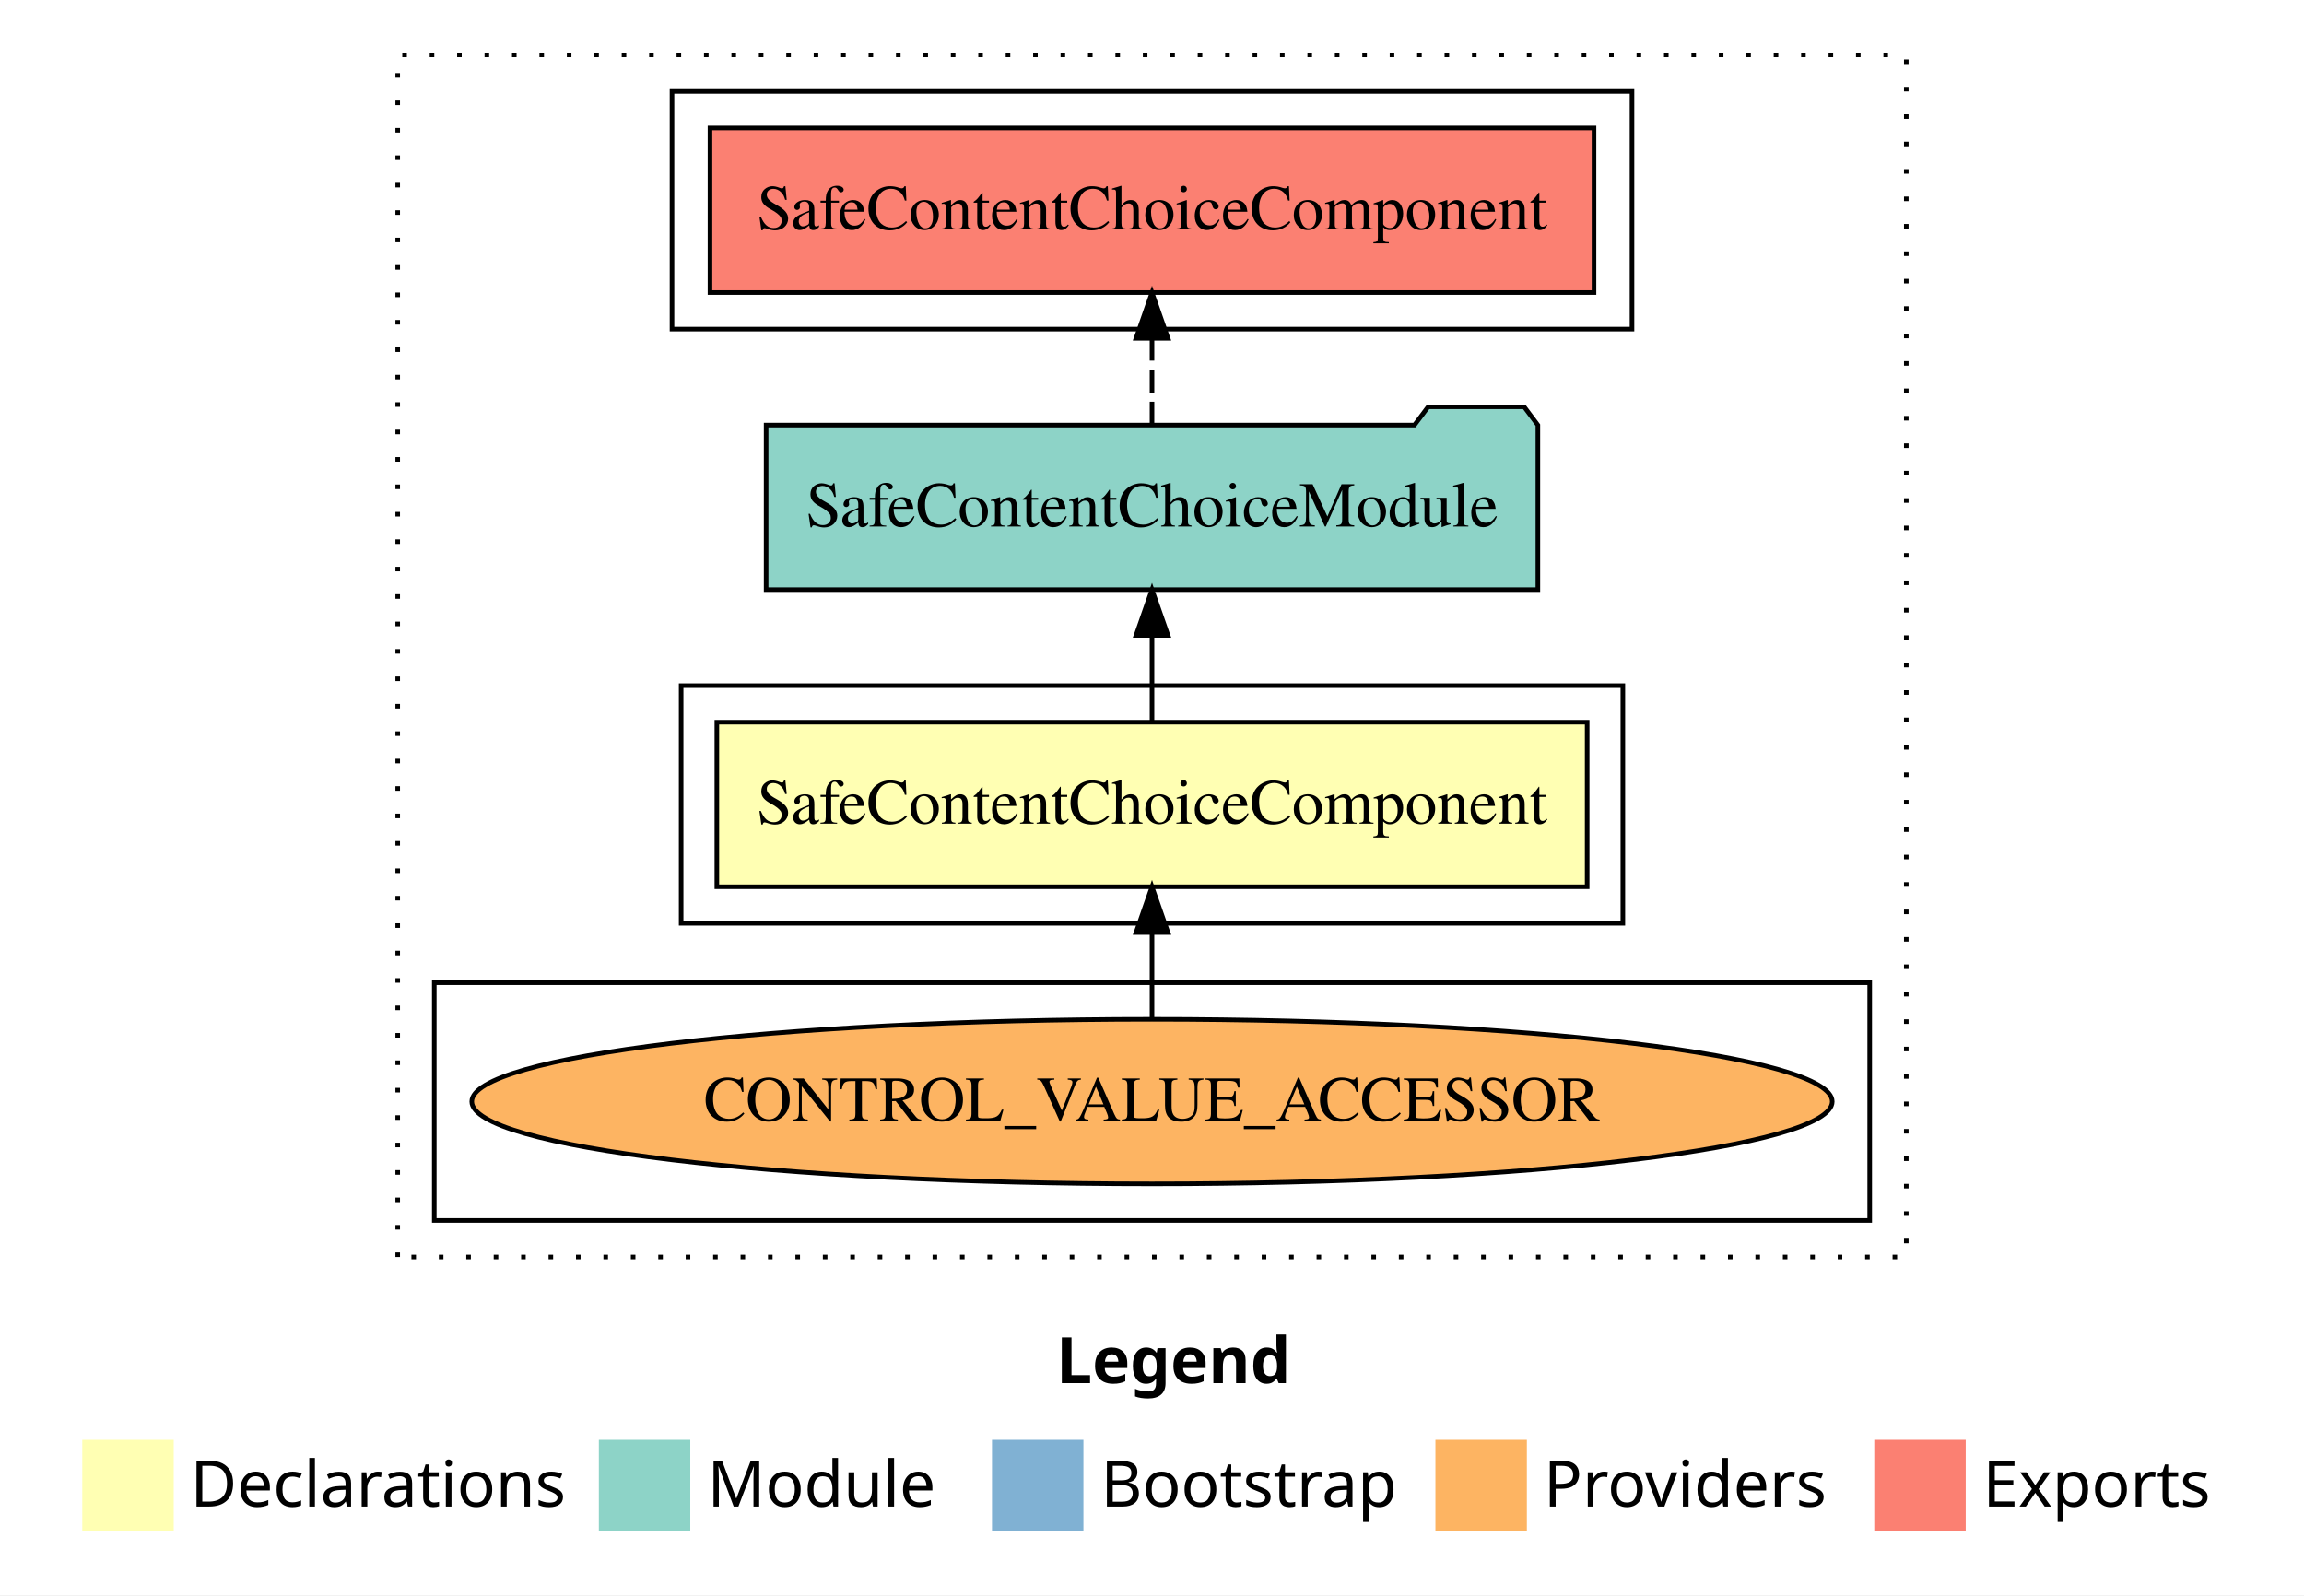
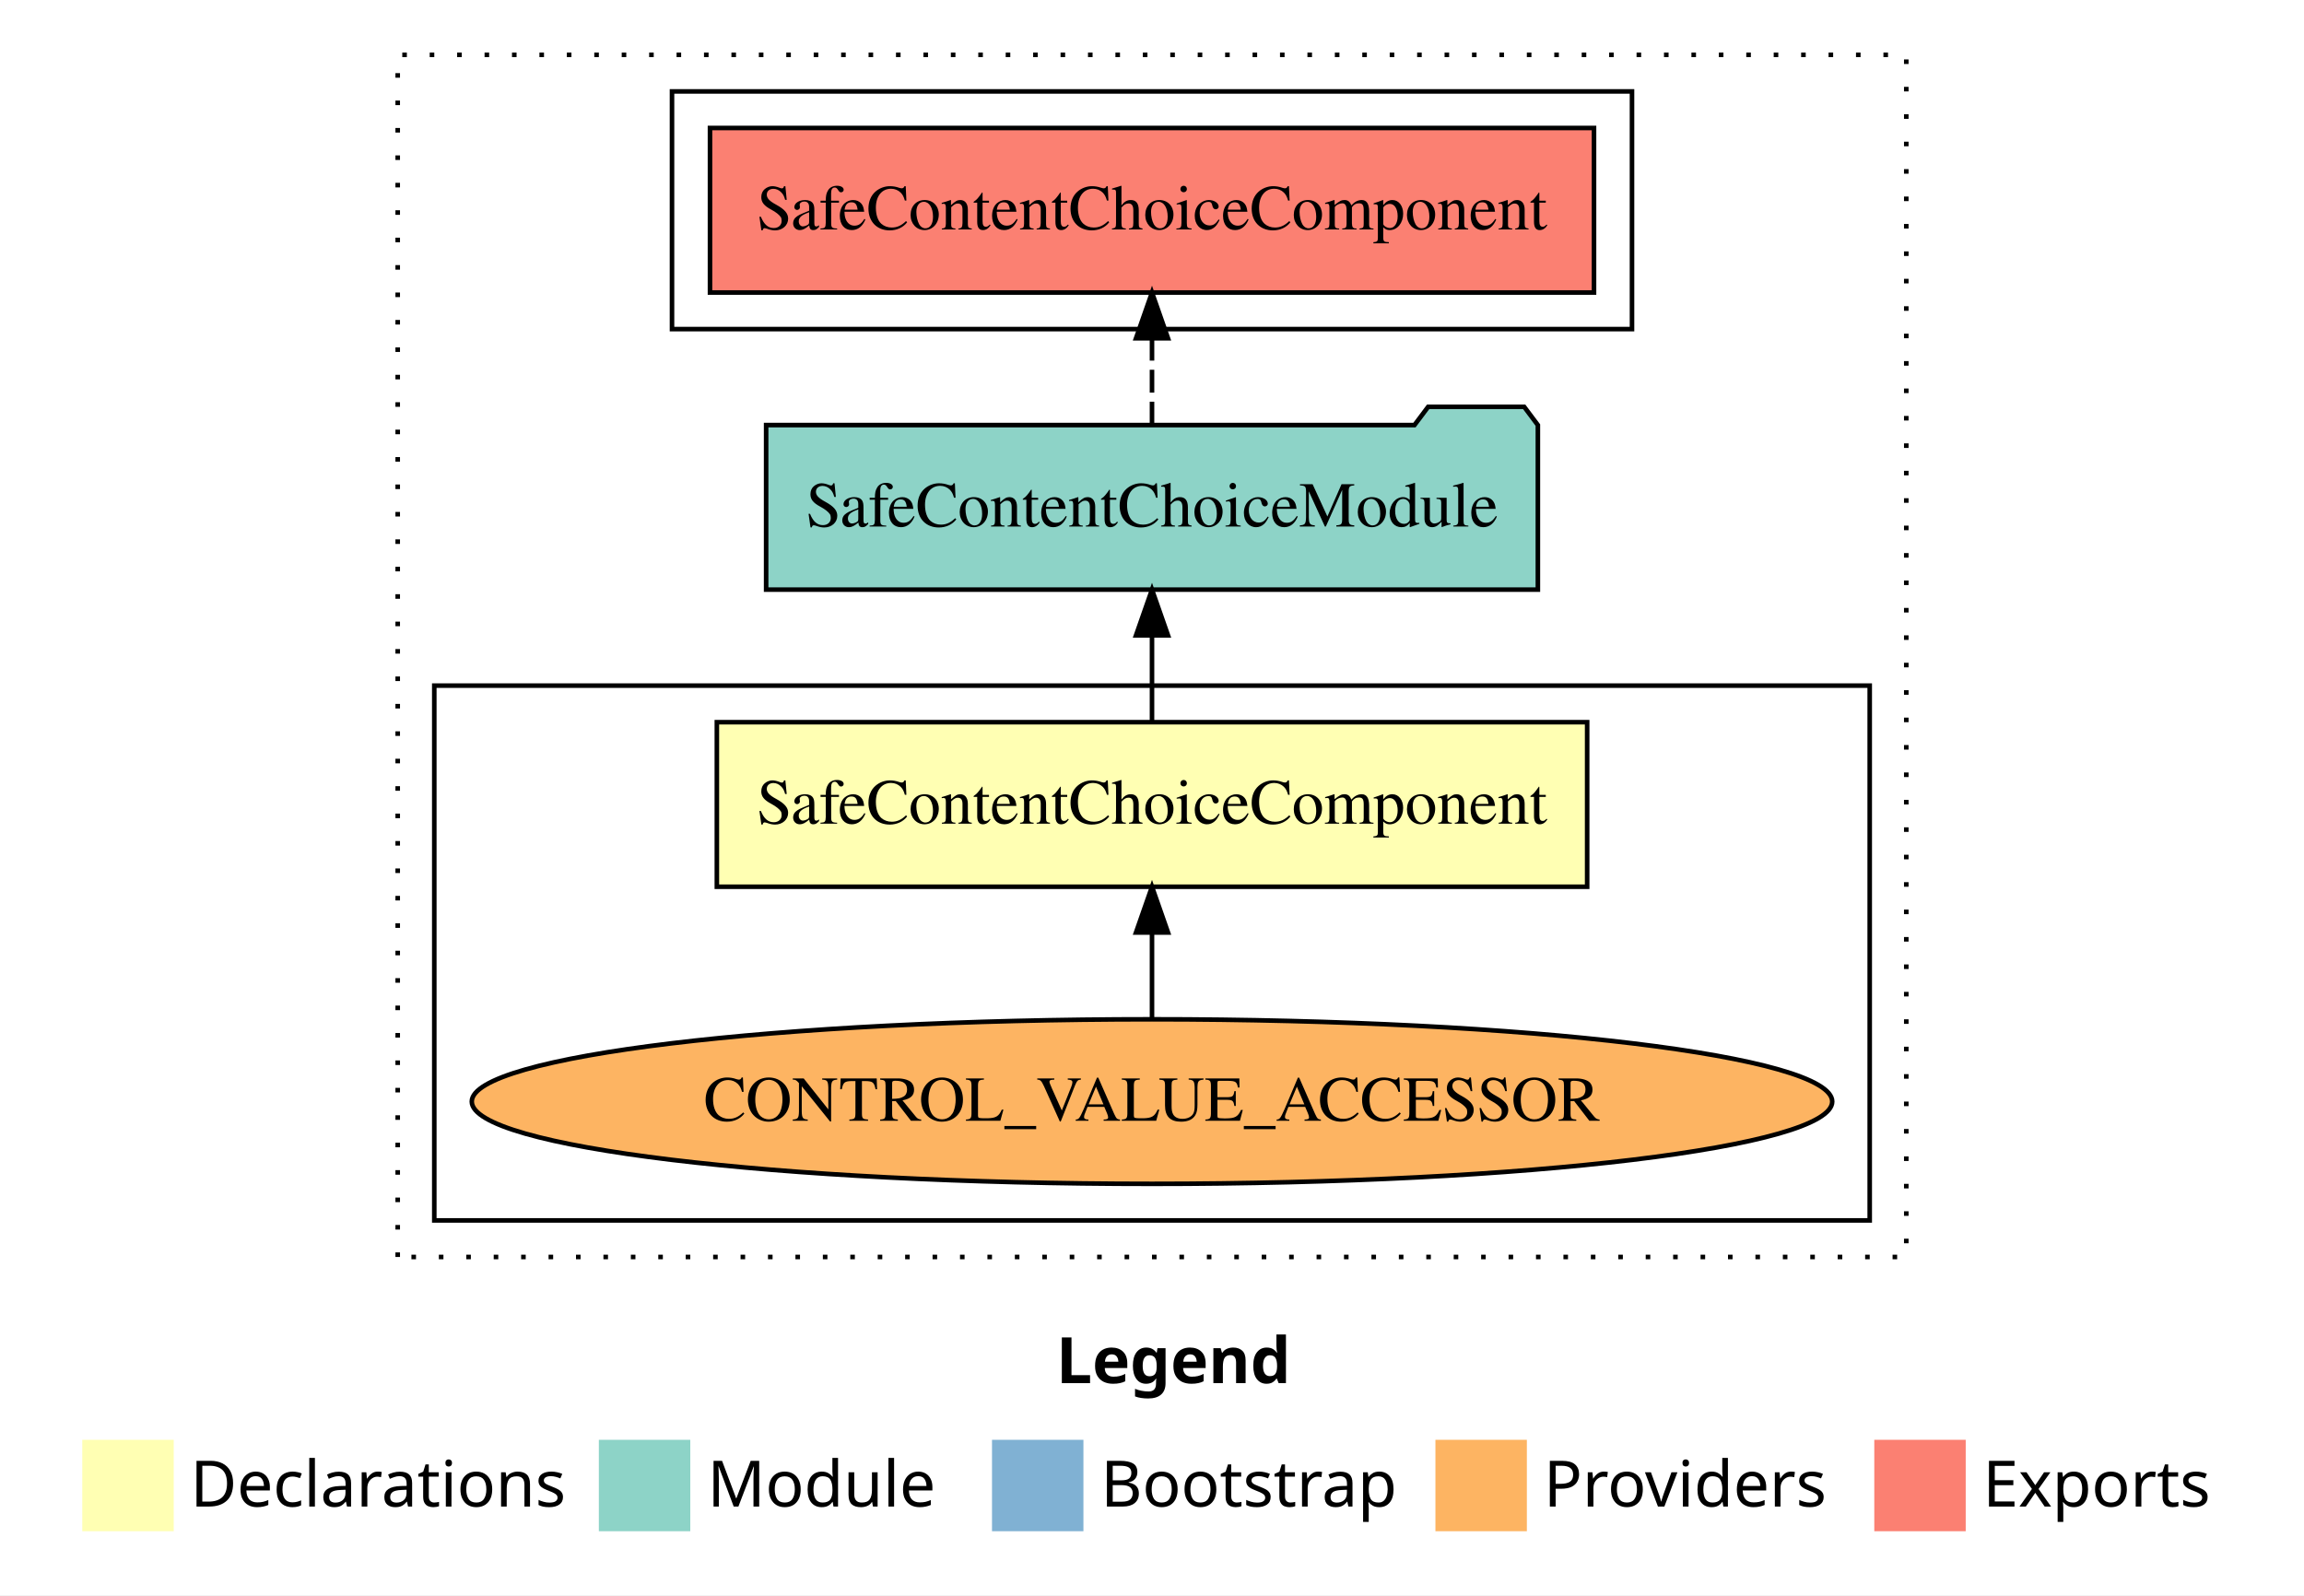
<svg xmlns="http://www.w3.org/2000/svg" width="504pt" height="349pt" viewBox="0.00 0.00 504.00 349.00">
  <g id="graph0" class="graph" transform="scale(1 1) rotate(0) translate(4 345)">
    <polygon fill="white" stroke="transparent" points="-4,4 -4,-345 500,-345 500,4 -4,4" />
    <text text-anchor="start" x="227.01" y="-42.4" font-family="sans-serif" font-weight="bold" font-size="14.00">Legend</text>
    <polygon fill="#ffffb3" stroke="transparent" points="14,-10 14,-30 34,-30 34,-10 14,-10" />
    <text text-anchor="start" x="37.63" y="-15.4" font-family="sans-serif" font-size="14.00">  Declarations</text>
    <polygon fill="#8dd3c7" stroke="transparent" points="127,-10 127,-30 147,-30 147,-10 127,-10" />
    <text text-anchor="start" x="150.73" y="-15.4" font-family="sans-serif" font-size="14.00">  Module</text>
    <polygon fill="#80b1d3" stroke="transparent" points="213,-10 213,-30 233,-30 233,-10 213,-10" />
    <text text-anchor="start" x="236.78" y="-15.4" font-family="sans-serif" font-size="14.00">  Bootstrap</text>
    <polygon fill="#fdb462" stroke="transparent" points="310,-10 310,-30 330,-30 330,-10 310,-10" />
    <text text-anchor="start" x="333.67" y="-15.4" font-family="sans-serif" font-size="14.00">  Providers</text>
    <polygon fill="#fb8072" stroke="transparent" points="406,-10 406,-30 426,-30 426,-10 406,-10" />
    <text text-anchor="start" x="429.73" y="-15.4" font-family="sans-serif" font-size="14.00">  Exports</text>
    <g id="clust1" class="cluster">
      <polygon fill="none" stroke="black" stroke-dasharray="1,5" points="83,-70 83,-333 413,-333 413,-70 83,-70" />
    </g>
-     <g id="clust2" class="cluster">
-       <polygon fill="none" stroke="black" points="145,-143 145,-195 351,-195 351,-143 145,-143" />
-     </g>
    <g id="clust5" class="cluster">
      <polygon fill="none" stroke="black" points="143,-273 143,-325 353,-325 353,-273 143,-273" />
    </g>
    <g id="clust3" class="cluster">
-       <polygon fill="none" stroke="black" points="91,-78 91,-130 405,-130 405,-78 91,-78" />
+       <polygon fill="none" stroke="black" points="91,-78 91,-195 405,-195 405,-78 91,-78" />
    </g>
    <g id="node1" class="node">
      <polygon fill="#ffffb3" stroke="black" points="343.19,-187 152.81,-187 152.81,-151 343.19,-151 343.19,-187" />
      <text text-anchor="middle" x="248" y="-164.8" font-family="Times,serif" font-size="14.00">SafeContentChoiceComponent</text>
    </g>
    <g id="node2" class="node">
      <polygon fill="#8dd3c7" stroke="black" points="332.41,-252 329.41,-256 308.41,-256 305.41,-252 163.59,-252 163.59,-216 332.41,-216 332.41,-252" />
      <text text-anchor="middle" x="248" y="-229.8" font-family="Times,serif" font-size="14.00">SafeContentChoiceModule</text>
    </g>
    <g id="edge1" class="edge">
      <path fill="none" stroke="black" d="M248,-187.11C248,-187.11 248,-205.99 248,-205.99" />
      <polygon fill="black" stroke="black" points="244.5,-205.99 248,-215.99 251.5,-205.99 244.5,-205.99" />
    </g>
    <g id="node4" class="node">
      <polygon fill="#fb8072" stroke="black" points="344.69,-317 151.31,-317 151.31,-281 344.69,-281 344.69,-317" />
      <text text-anchor="middle" x="248" y="-294.8" font-family="Times,serif" font-size="14.00">SafeContentChoiceComponent </text>
    </g>
    <g id="edge3" class="edge">
      <path fill="none" stroke="black" stroke-dasharray="5,2" d="M248,-252.11C248,-252.11 248,-270.99 248,-270.99" />
      <polygon fill="black" stroke="black" points="244.5,-270.99 248,-280.99 251.5,-270.99 244.5,-270.99" />
    </g>
    <g id="node3" class="node">
      <ellipse fill="#fdb462" stroke="black" cx="248" cy="-104" rx="148.8" ry="18" />
      <text text-anchor="middle" x="248" y="-99.8" font-family="Times,serif" font-size="14.00">CONTROL_VALUE_ACCESSOR</text>
    </g>
    <g id="edge2" class="edge">
      <path fill="none" stroke="black" d="M248,-122.11C248,-122.11 248,-140.99 248,-140.99" />
      <polygon fill="black" stroke="black" points="244.5,-140.99 248,-150.99 251.5,-140.99 244.5,-140.99" />
    </g>
  </g>
</svg>
